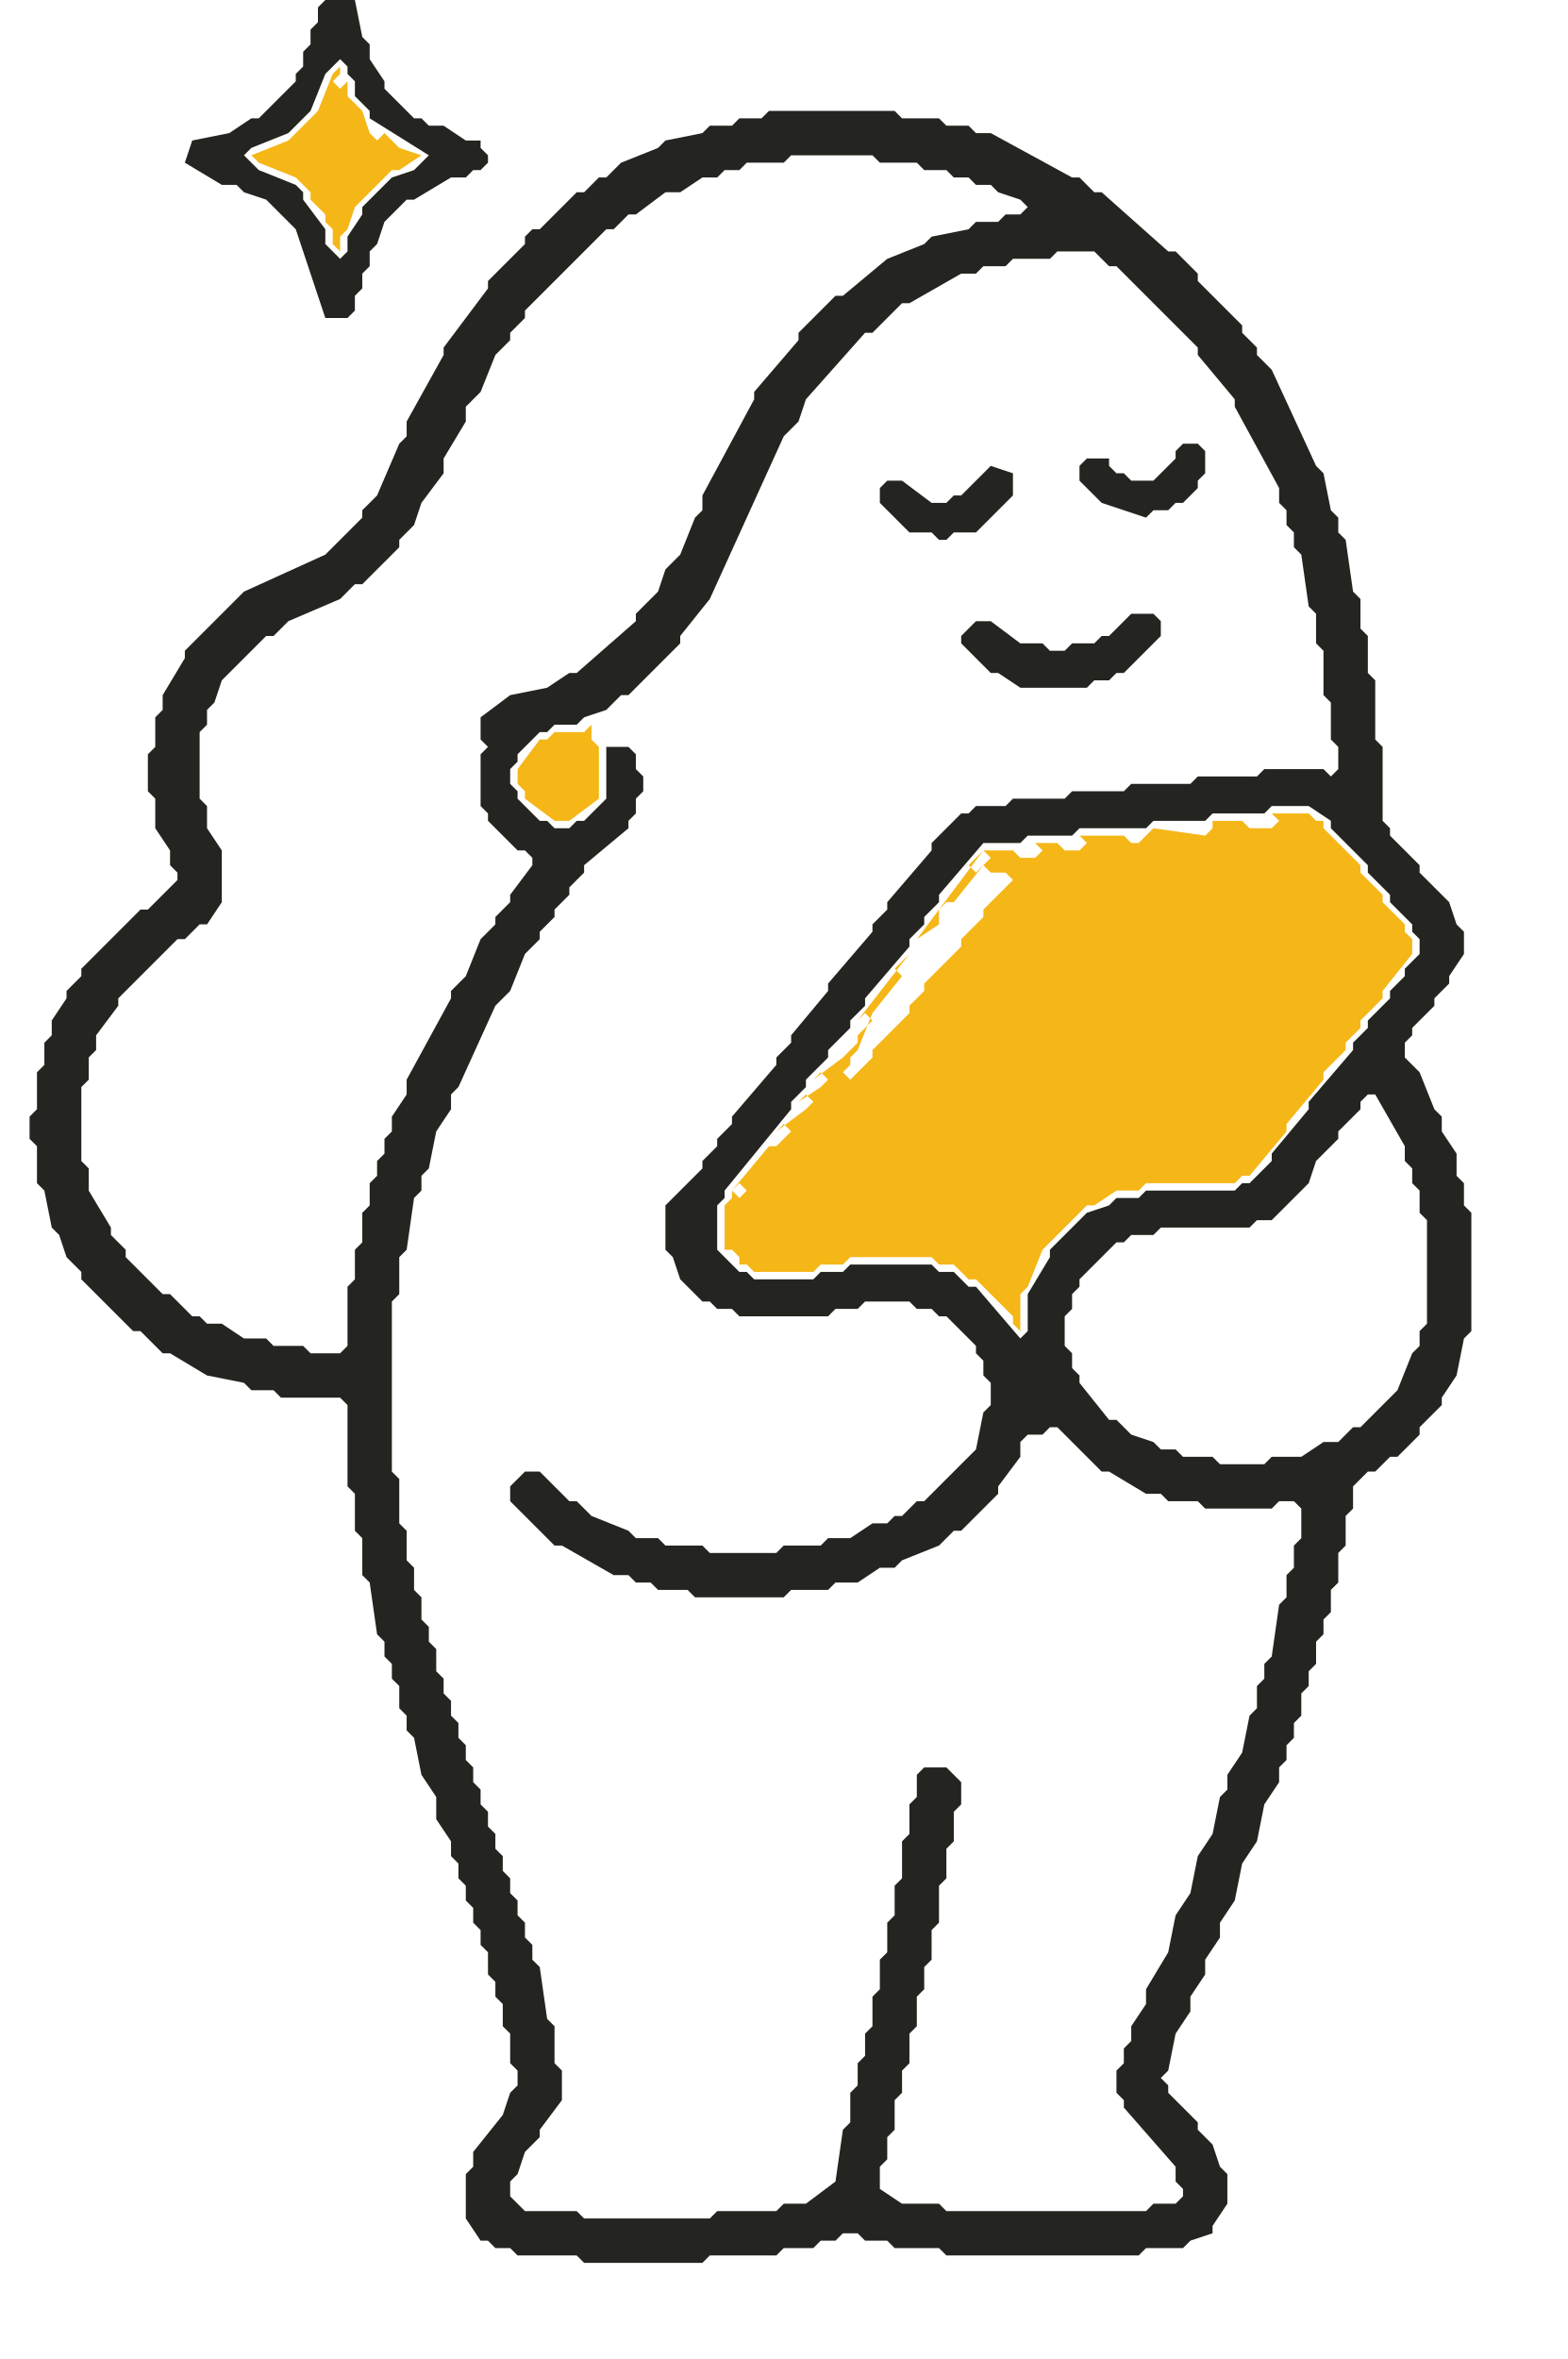
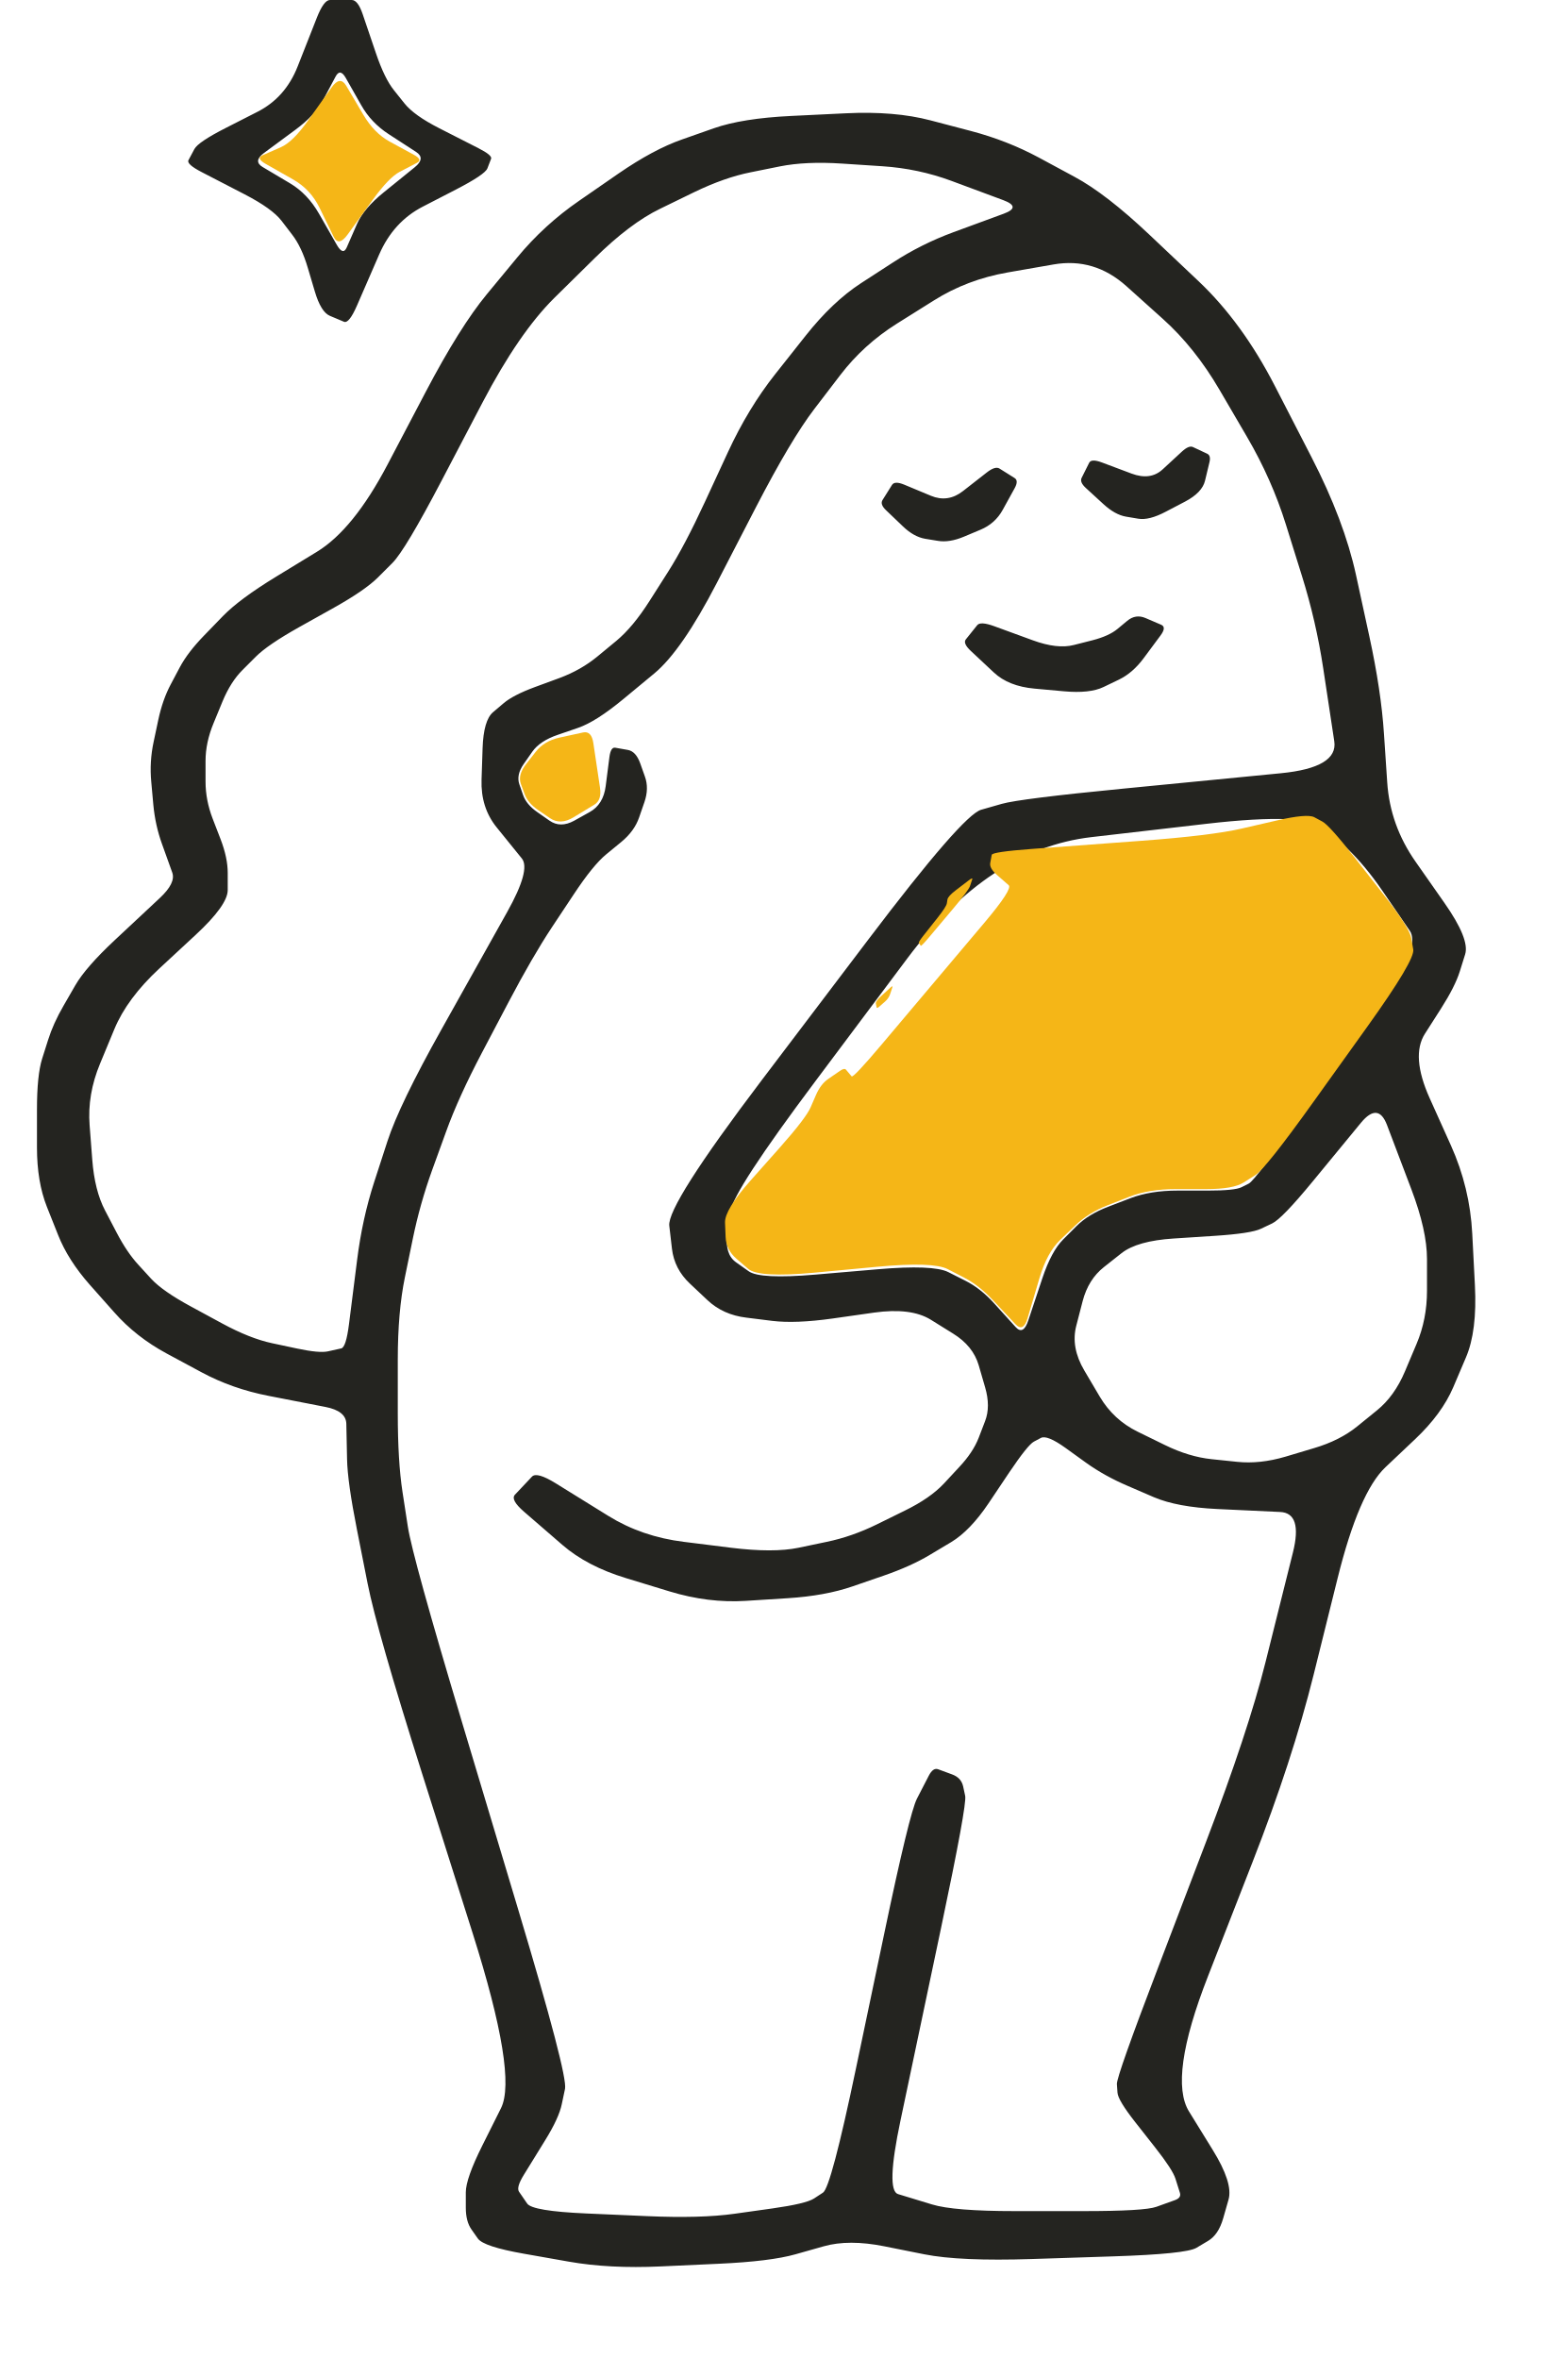
- <svg xmlns="http://www.w3.org/2000/svg" viewBox="0 0 212 319" role="img">
-   <path fill="#242420" fill-rule="evenodd" d="M186,148 L190,155 L190,157 L191,158 L191,160 L192,161 L192,164 L193,165 L193,179 L192,180 L192,182 L191,183 L189,188 L184,193 L183,193 L181,195 L179,195 L176,197 L172,197 L171,198 L165,198 L164,197 L160,197 L159,196 L157,196 L156,195 L153,194 L151,192 L150,192 L146,187 L146,186 L145,185 L145,183 L144,182 L144,178 L145,177 L145,175 L146,174 L146,173 L151,168 L152,168 L153,167 L156,167 L157,166 L169,166 L170,165 L172,165 L177,160 L178,157 L181,154 L181,153 L184,150 L184,149 L185,148 Z M192,127 L192,129 L190,131 L190,132 L188,134 L188,135 L185,138 L185,139 L183,141 L183,142 L177,149 L177,150 L172,156 L172,157 L169,160 L168,160 L167,161 L155,161 L154,162 L151,162 L150,163 L147,164 L142,169 L142,170 L139,175 L139,180 L138,181 L132,174 L131,174 L129,172 L127,172 L126,171 L115,171 L114,172 L111,172 L110,173 L102,173 L101,172 L100,172 L97,169 L97,163 L98,162 L98,161 L107,150 L107,149 L109,147 L109,146 L112,143 L112,142 L115,139 L115,138 L117,136 L117,135 L123,128 L123,127 L125,125 L125,124 L127,122 L127,121 L133,114 L138,114 L139,113 L145,113 L146,112 L155,112 L156,111 L163,111 L164,110 L171,110 L172,109 L177,109 L180,111 L180,112 L185,117 L185,118 L188,121 L188,122 L191,125 L191,126 Z M157,84 L156,83 L153,83 L150,86 L149,86 L148,87 L145,87 L144,88 L142,88 L141,87 L138,87 L134,84 L132,84 L130,86 L130,87 L134,91 L135,91 L138,93 L147,93 L148,92 L150,92 L151,91 L152,91 L157,86 Z M137,64 L134,63 L130,67 L129,67 L128,68 L126,68 L122,65 L120,65 L119,66 L119,68 L123,72 L126,72 L127,73 L128,73 L129,72 L132,72 L137,67 Z M163,61 L162,60 L160,60 L159,61 L159,62 L156,65 L153,65 L152,64 L151,64 L150,63 L150,62 L147,62 L146,63 L146,65 L149,68 L155,70 L156,69 L158,69 L159,68 L160,68 L162,66 L162,65 L163,64 Z M148,34 L150,36 L151,36 L162,47 L162,48 L167,54 L167,55 L173,66 L173,68 L174,69 L174,71 L175,72 L175,74 L176,75 L177,82 L178,83 L178,87 L179,88 L179,94 L180,95 L180,100 L181,101 L181,104 L180,105 L179,104 L171,104 L170,105 L162,105 L161,106 L153,106 L152,107 L145,107 L144,108 L137,108 L136,109 L132,109 L131,110 L130,110 L126,114 L126,115 L120,122 L120,123 L118,125 L118,126 L112,133 L112,134 L107,140 L107,141 L105,143 L105,144 L99,151 L99,152 L97,154 L97,155 L95,157 L95,158 L90,163 L90,169 L91,170 L92,173 L95,176 L96,176 L97,177 L99,177 L100,178 L112,178 L113,177 L116,177 L117,176 L123,176 L124,177 L126,177 L127,178 L128,178 L132,182 L132,183 L133,184 L133,186 L134,187 L134,190 L133,191 L132,196 L125,203 L124,203 L122,205 L121,205 L120,206 L118,206 L115,208 L112,208 L111,209 L106,209 L105,210 L96,210 L95,209 L90,209 L89,208 L86,208 L85,207 L80,205 L78,203 L77,203 L73,199 L71,199 L69,201 L69,203 L75,209 L76,209 L83,213 L85,213 L86,214 L88,214 L89,215 L93,215 L94,216 L106,216 L107,215 L112,215 L113,214 L116,214 L119,212 L121,212 L122,211 L127,209 L129,207 L130,207 L135,202 L135,201 L138,197 L138,195 L139,194 L141,194 L142,193 L143,193 L149,199 L150,199 L155,202 L157,202 L158,203 L162,203 L163,204 L172,204 L173,203 L175,203 L176,204 L176,208 L175,209 L175,212 L174,213 L174,216 L173,217 L172,224 L171,225 L171,227 L170,228 L170,231 L169,232 L168,237 L166,240 L166,242 L165,243 L164,248 L162,251 L161,256 L159,259 L158,264 L155,269 L155,271 L153,274 L153,276 L152,277 L152,279 L151,280 L151,283 L152,284 L152,285 L159,293 L159,295 L160,296 L160,297 L159,298 L156,298 L155,299 L128,299 L127,298 L122,298 L119,296 L119,293 L120,292 L120,289 L121,288 L121,284 L122,283 L122,280 L123,279 L123,275 L124,274 L124,270 L125,269 L125,266 L126,265 L126,261 L127,260 L127,255 L128,254 L128,250 L129,249 L129,245 L130,244 L130,241 L128,239 L125,239 L124,240 L124,243 L123,244 L123,248 L122,249 L122,254 L121,255 L121,259 L120,260 L120,264 L119,265 L119,269 L118,270 L118,274 L117,275 L117,278 L116,279 L116,282 L115,283 L115,287 L114,288 L113,295 L109,298 L106,298 L105,299 L97,299 L96,300 L79,300 L78,299 L71,299 L69,297 L69,295 L70,294 L71,291 L73,289 L73,288 L76,284 L76,280 L75,279 L75,274 L74,273 L73,266 L72,265 L72,263 L71,262 L71,260 L70,259 L70,257 L69,256 L69,254 L68,253 L68,251 L67,250 L67,248 L66,247 L66,245 L65,244 L65,242 L64,241 L64,239 L63,238 L63,236 L62,235 L62,233 L61,232 L61,230 L60,229 L60,227 L59,226 L59,223 L58,222 L58,220 L57,219 L57,216 L56,215 L56,212 L55,211 L55,207 L54,206 L54,200 L53,199 L53,176 L54,175 L54,170 L55,169 L56,162 L57,161 L57,159 L58,158 L59,153 L61,150 L61,148 L62,147 L67,136 L69,134 L71,129 L73,127 L73,126 L75,124 L75,123 L77,121 L77,120 L79,118 L79,117 L85,112 L85,111 L86,110 L86,108 L87,107 L87,105 L86,104 L86,102 L85,101 L82,101 L82,108 L79,111 L78,111 L77,112 L75,112 L74,111 L73,111 L70,108 L70,107 L69,106 L69,104 L70,103 L70,102 L73,99 L74,99 L75,98 L78,98 L79,97 L82,96 L84,94 L85,94 L92,87 L92,86 L96,81 L106,59 L108,57 L109,54 L117,45 L118,45 L122,41 L123,41 L130,37 L132,37 L133,36 L136,36 L137,35 L142,35 L143,34 Z M138,27 L139,28 L138,29 L136,29 L135,30 L132,30 L131,31 L126,32 L125,33 L120,35 L114,40 L113,40 L108,45 L108,46 L102,53 L102,54 L95,67 L95,69 L94,70 L92,75 L90,77 L89,80 L86,83 L86,84 L78,91 L77,91 L74,93 L69,94 L65,97 L65,100 L66,101 L65,102 L65,109 L66,110 L66,111 L70,115 L71,115 L72,116 L72,117 L69,121 L69,122 L67,124 L67,125 L65,127 L63,132 L61,134 L61,135 L55,146 L55,148 L53,151 L53,153 L52,154 L52,156 L51,157 L51,159 L50,160 L50,163 L49,164 L49,168 L48,169 L48,173 L47,174 L47,182 L46,183 L42,183 L41,182 L37,182 L36,181 L33,181 L30,179 L28,179 L27,178 L26,178 L23,175 L22,175 L17,170 L17,169 L15,167 L15,166 L12,161 L12,158 L11,157 L11,147 L12,146 L12,143 L13,142 L13,140 L16,136 L16,135 L24,127 L25,127 L27,125 L28,125 L30,122 L30,115 L28,112 L28,109 L27,108 L27,99 L28,98 L28,96 L29,95 L30,92 L36,86 L37,86 L39,84 L46,81 L48,79 L49,79 L54,74 L54,73 L56,71 L57,68 L60,64 L60,62 L63,57 L63,55 L65,53 L67,48 L69,46 L69,45 L71,43 L71,42 L82,31 L83,31 L85,29 L86,29 L90,26 L92,26 L95,24 L97,24 L98,23 L100,23 L101,22 L106,22 L107,21 L118,21 L119,22 L124,22 L125,23 L128,23 L129,24 L131,24 L132,25 L134,25 L135,26 Z M104,15 L103,16 L100,16 L99,17 L96,17 L95,18 L90,19 L89,20 L84,22 L82,24 L81,24 L79,26 L78,26 L73,31 L72,31 L71,32 L71,33 L66,38 L66,39 L60,47 L60,48 L55,57 L55,59 L54,60 L51,67 L49,69 L49,70 L44,75 L33,80 L25,88 L25,89 L22,94 L22,96 L21,97 L21,101 L20,102 L20,107 L21,108 L21,112 L23,115 L23,117 L24,118 L24,119 L20,123 L19,123 L11,131 L11,132 L9,134 L9,135 L7,138 L7,140 L6,141 L6,144 L5,145 L5,150 L4,151 L4,154 L5,155 L5,160 L6,161 L7,166 L8,167 L9,170 L11,172 L11,173 L18,180 L19,180 L22,183 L23,183 L28,186 L33,187 L34,188 L37,188 L38,189 L46,189 L47,190 L47,201 L48,202 L48,207 L49,208 L49,213 L50,214 L51,221 L52,222 L52,224 L53,225 L53,227 L54,228 L54,231 L55,232 L55,234 L56,235 L57,240 L59,243 L59,246 L61,249 L61,251 L62,252 L62,254 L63,255 L63,257 L64,258 L64,260 L65,261 L65,263 L66,264 L66,267 L67,268 L67,270 L68,271 L68,274 L69,275 L69,279 L70,280 L70,282 L69,283 L68,286 L64,291 L64,293 L63,294 L63,300 L65,303 L66,303 L67,304 L69,304 L70,305 L78,305 L79,306 L95,306 L96,305 L105,305 L106,304 L110,304 L111,303 L113,303 L114,302 L116,302 L117,303 L120,303 L121,304 L127,304 L128,305 L154,305 L155,304 L160,304 L161,303 L164,302 L164,301 L166,298 L166,294 L165,293 L164,290 L162,288 L162,287 L158,283 L158,282 L157,281 L158,280 L159,275 L161,272 L161,270 L163,267 L163,265 L165,262 L165,260 L167,257 L168,252 L170,249 L171,244 L173,241 L173,239 L174,238 L174,236 L175,235 L175,233 L176,232 L176,229 L177,228 L177,226 L178,225 L178,222 L179,221 L179,219 L180,218 L180,215 L181,214 L181,210 L182,209 L182,205 L183,204 L183,201 L185,199 L186,199 L188,197 L189,197 L192,194 L192,193 L195,190 L195,189 L197,186 L198,181 L199,180 L199,164 L198,163 L198,160 L197,159 L197,156 L195,153 L195,151 L194,150 L192,145 L190,143 L190,141 L191,140 L191,139 L194,136 L194,135 L196,133 L196,132 L198,129 L198,126 L197,125 L196,122 L192,118 L192,117 L188,113 L188,112 L187,111 L187,101 L186,100 L186,92 L185,91 L185,86 L184,85 L184,81 L183,80 L182,73 L181,72 L181,70 L180,69 L179,64 L178,63 L172,50 L170,48 L170,47 L168,45 L168,44 L162,38 L162,37 L159,34 L158,34 L149,26 L148,26 L146,24 L145,24 L134,18 L132,18 L131,17 L128,17 L127,16 L122,16 L121,15 Z M46,8 L47,9 L47,10 L48,11 L48,13 L50,15 L50,16 L58,21 L56,23 L53,24 L49,28 L49,29 L47,32 L47,34 L46,35 L44,33 L44,31 L41,27 L41,26 L40,25 L35,23 L33,21 L34,20 L39,18 L42,15 L44,10 Z M44,0 L43,1 L43,3 L42,4 L42,6 L41,7 L41,9 L40,10 L40,11 L35,16 L34,16 L31,18 L26,19 L25,22 L30,25 L32,25 L33,26 L36,27 L40,31 L44,43 L47,43 L48,42 L48,40 L49,39 L49,37 L50,36 L50,34 L51,33 L52,30 L55,27 L56,27 L61,24 L63,24 L64,23 L65,23 L66,22 L66,21 L65,20 L65,19 L63,19 L60,17 L58,17 L57,16 L56,16 L52,12 L52,11 L50,8 L50,6 L49,5 L48,0 Z" />
-   <path fill="#F5B617" fill-rule="evenodd" d="M99,161 L100,160 L101,161 L100,162 Z M105,153 L106,152 L107,153 L106,154 Z M108,149 L109,148 L110,149 L109,150 Z M110,146 L111,145 L112,146 L111,147 Z M114,145 L115,144 L116,145 L115,146 Z M116,138 L117,137 L118,138 L117,139 Z M131,117 L132,116 L133,117 L132,118 Z M132,116 L133,115 L134,116 L133,117 Z M191,127 L190,126 L190,125 L187,122 L187,121 L184,118 L184,117 L179,112 L179,111 L178,111 L177,110 L172,110 L173,111 L172,112 L169,112 L168,111 L164,111 L164,112 L163,113 L156,112 L154,114 L153,114 L152,113 L146,113 L147,114 L146,115 L144,115 L143,114 L139,114 L140,114 L141,115 L140,116 L138,116 L137,115 L133,115 L124,127 L125,128 L124,127 L127,125 L127,123 L128,122 L129,122 L133,117 L134,118 L136,118 L137,119 L133,123 L133,124 L130,127 L130,128 L125,133 L125,134 L123,136 L123,137 L118,142 L118,143 L116,145 L115,144 L115,143 L116,142 L118,137 L122,132 L121,131 L123,129 L116,138 L117,139 L116,140 L116,141 L114,143 L113,142 L114,143 L110,146 L111,147 L108,149 L109,150 L105,153 L106,154 L105,155 L104,155 L99,161 L99,162 L98,163 L98,169 L99,169 L100,170 L100,171 L101,171 L102,172 L110,172 L111,171 L114,171 L115,170 L126,170 L127,171 L129,171 L131,173 L132,173 L137,178 L137,179 L138,180 L138,175 L139,174 L141,169 L147,163 L148,163 L151,161 L154,161 L155,160 L167,160 L168,159 L169,159 L174,153 L174,152 L179,146 L179,145 L182,142 L182,141 L184,139 L184,138 L187,135 L187,134 L191,129 Z M80,98 L79,99 L75,99 L74,100 L73,100 L70,104 L70,106 L71,107 L71,108 L75,111 L77,111 L81,108 L81,101 L80,100 Z M45,11 L46,10 L47,11 L46,12 Z M46,9 L45,10 L43,15 L39,19 L34,21 L35,22 L40,24 L42,26 L42,27 L44,29 L44,30 L45,31 L45,33 L46,34 L46,32 L47,31 L48,28 L53,23 L54,23 L57,21 L54,20 L52,18 L51,19 L50,18 L49,15 L47,13 L47,11 L46,10 Z" />
+ <svg xmlns="http://www.w3.org/2000/svg" viewBox="0 0 212 319" width="212" height="319" role="img">
+   <path d="M177.56,159.74 L184.06,151.84 Q186.40,149.00 187.59,152.13 L190.89,160.83 Q193.00,166.40 193.00,170.24 L193.00,174.56 Q193.00,178.40 191.59,181.73 L190.01,185.47 Q188.60,188.80 186.23,190.72 L183.57,192.88 Q181.20,194.80 177.74,195.82 L173.86,196.98 Q170.40,198.00 167.33,197.68 L163.87,197.32 Q160.80,197.00 157.54,195.40 L153.86,193.60 Q150.60,192.00 148.74,188.86 L146.66,185.34 Q144.80,182.20 145.57,179.26 L146.43,175.94 Q147.20,173.00 149.31,171.34 L151.69,169.46 Q153.80,167.80 158.73,167.48 L164.27,167.12 Q169.20,166.80 170.54,166.16 L172.06,165.44 Q173.40,164.80 177.56,159.74 Z M186.97,120.46 L190.67,125.86 Q192.00,127.80 188.00,133.52 L176.90,149.42 Q169.80,159.60 168.90,160.05 L167.90,160.55 Q167.00,161.00 163.35,161.00 L159.25,161.00 Q155.60,161.00 152.91,162.02 L149.89,163.18 Q147.20,164.20 145.60,165.80 L143.80,167.60 Q142.20,169.20 140.98,172.85 L139.08,178.55 Q138.40,180.60 137.36,179.45 L134.46,176.25 Q132.60,174.20 130.55,173.18 L128.25,172.02 Q126.20,171.00 118.71,171.64 L110.29,172.36 Q102.80,173.00 101.26,171.91 L99.54,170.69 Q98.00,169.60 98.38,166.85 L98.82,163.75 Q99.20,161.00 110.27,146.22 L122.73,129.58 Q133.80,114.80 147.62,113.20 L163.18,111.40 Q177.00,109.80 179.43,112.10 L182.17,114.70 Q184.60,117.00 186.97,120.46 Z M154.67,89.02 L156.97,85.92 Q157.80,84.80 157.04,84.48 L154.94,83.58 Q153.60,83.00 152.45,83.96 L151.15,85.04 Q150.00,86.00 147.76,86.58 L145.24,87.22 Q143.00,87.80 139.67,86.58 L134.47,84.68 Q132.60,84.00 132.17,84.54 L130.63,86.46 Q130.20,87.00 131.32,88.04 L134.42,90.94 Q136.40,92.80 139.92,93.12 L143.88,93.48 Q147.40,93.80 149.26,92.90 L151.34,91.90 Q153.20,91.00 154.67,89.02 Z M135.62,68.94 L137.22,66.04 Q137.80,65.00 137.22,64.64 L135.18,63.36 Q134.60,63.00 133.45,63.90 L130.25,66.40 Q128.20,68.00 125.90,67.04 L122.30,65.54 Q121.00,65.00 120.64,65.58 L119.36,67.62 Q119.00,68.20 119.83,68.99 L122.13,71.19 Q123.60,72.60 125.14,72.86 L126.86,73.14 Q128.40,73.40 130.38,72.57 L132.62,71.63 Q134.60,70.80 135.62,68.94 Z M162.98,65.00 L163.58,62.50 Q163.80,61.60 163.26,61.35 L161.34,60.45 Q160.80,60.20 159.86,61.06 L157.26,63.46 Q155.60,65.00 153.04,64.04 L149.04,62.54 Q147.60,62.00 147.31,62.58 L146.29,64.62 Q146.00,65.20 146.86,65.99 L149.26,68.19 Q150.80,69.60 152.27,69.86 L153.93,70.14 Q155.40,70.40 157.70,69.18 L160.30,67.82 Q162.60,66.60 162.98,65.00 Z M136.30,36.84 L142.50,35.76 Q148.00,34.80 152.35,38.70 L157.25,43.10 Q161.60,47.00 164.93,52.70 L168.67,59.10 Q172.00,64.80 173.92,70.94 L176.08,77.86 Q178.00,84.00 178.96,90.34 L180.46,100.24 Q181.00,103.80 173.26,104.56 L151.76,106.66 Q138.00,108.00 135.50,108.70 L132.70,109.50 Q130.20,110.20 117.40,127.10 L103.00,146.10 Q90.20,163.00 90.52,165.75 L90.88,168.85 Q91.20,171.60 93.31,173.58 L95.69,175.82 Q97.80,177.80 100.94,178.18 L104.46,178.62 Q107.60,179.00 112.59,178.30 L118.21,177.50 Q123.20,176.80 125.89,178.46 L128.91,180.34 Q131.60,182.00 132.37,184.62 L133.23,187.58 Q134.00,190.20 133.23,192.18 L132.37,194.42 Q131.60,196.40 129.74,198.38 L127.66,200.62 Q125.80,202.60 122.41,204.26 L118.59,206.14 Q115.20,207.80 111.81,208.50 L107.99,209.30 Q104.60,210.00 98.90,209.30 L92.50,208.50 Q86.80,207.80 82.26,204.98 L75.16,200.58 Q72.60,199.00 71.95,199.68 L69.65,202.12 Q69.00,202.80 70.87,204.42 L76.07,208.92 Q79.40,211.80 84.65,213.40 L90.55,215.20 Q95.80,216.80 100.86,216.48 L106.54,216.12 Q111.60,215.80 115.31,214.52 L119.49,213.08 Q123.20,211.80 125.76,210.26 L128.64,208.54 Q131.20,207.00 133.70,203.29 L136.50,199.11 Q139.00,195.40 139.83,194.95 L140.77,194.45 Q141.60,194.00 144.10,195.79 L146.90,197.81 Q149.40,199.60 152.54,200.94 L156.06,202.46 Q159.20,203.80 164.64,204.06 L173.14,204.46 Q176.20,204.60 174.87,209.93 L171.17,224.73 Q168.80,234.20 163.10,249.11 L156.70,265.89 Q151.00,280.80 151.06,281.82 L151.14,282.98 Q151.20,284.00 153.57,287.01 L156.23,290.39 Q158.60,293.40 158.98,294.62 L159.58,296.52 Q159.80,297.20 158.90,297.52 L156.40,298.42 Q154.80,299.00 146.54,299.00 L137.26,299.00 Q129.00,299.00 126.06,298.10 L121.46,296.70 Q119.80,296.20 121.78,286.80 L127.28,260.70 Q130.80,244.00 130.54,242.85 L130.26,241.55 Q130.00,240.40 128.78,239.95 L126.88,239.25 Q126.20,239.00 125.62,240.12 L124.02,243.22 Q123.00,245.20 119.61,261.39 L115.79,279.61 Q112.40,295.80 111.31,296.50 L110.09,297.30 Q109.00,298.00 104.46,298.64 L99.34,299.36 Q94.80,300.00 87.50,299.68 L79.30,299.32 Q72.00,299.00 71.30,297.98 L70.20,296.38 Q69.80,295.80 70.84,294.11 L73.74,289.41 Q75.60,286.40 75.98,284.54 L76.42,282.46 Q76.80,280.60 70.08,258.20 L62.52,233.00 Q55.80,210.60 55.16,206.44 L54.44,201.76 Q53.80,197.60 53.80,191.14 L53.80,183.86 Q53.80,177.40 54.76,172.73 L55.84,167.47 Q56.80,162.80 58.46,158.19 L60.34,153.01 Q62.00,148.40 65.20,142.32 L68.80,135.48 Q72.00,129.40 74.62,125.43 L77.58,120.97 Q80.20,117.00 81.99,115.53 L84.01,113.87 Q85.80,112.40 86.44,110.54 L87.16,108.46 Q87.80,106.60 87.22,105.00 L86.58,103.20 Q86.00,101.60 84.91,101.41 L83.21,101.11 Q82.60,101.00 82.42,102.40 L81.92,106.30 Q81.60,108.80 79.74,109.82 L77.66,110.98 Q75.80,112.00 74.33,110.98 L72.67,109.82 Q71.20,108.80 70.75,107.52 L70.25,106.08 Q69.80,104.80 70.82,103.33 L71.98,101.67 Q73.00,100.20 75.43,99.37 L78.17,98.43 Q80.60,97.60 84.31,94.53 L88.49,91.07 Q92.20,88.00 96.94,78.85 L102.26,68.55 Q107.00,59.40 110.14,55.30 L113.66,50.70 Q116.80,46.60 121.28,43.78 L126.32,40.62 Q130.80,37.80 136.30,36.84 Z M128.68,24.46 L135.68,27.06 Q138.20,28.00 135.75,28.90 L128.95,31.40 Q124.60,33.00 120.76,35.50 L116.44,38.30 Q112.60,40.80 108.95,45.41 L104.85,50.59 Q101.20,55.20 98.45,61.15 L95.35,67.85 Q92.60,73.80 90.36,77.32 L87.84,81.28 Q85.60,84.80 83.36,86.66 L80.84,88.74 Q78.60,90.60 75.66,91.69 L72.34,92.91 Q69.40,94.00 68.12,95.09 L66.68,96.31 Q65.40,97.40 65.27,101.18 L65.13,105.42 Q65.00,109.20 67.18,111.89 L70.58,116.09 Q71.80,117.60 68.60,123.32 L59.70,139.22 Q54.00,149.40 52.40,154.33 L50.60,159.87 Q49.00,164.80 48.30,170.37 L47.20,179.07 Q46.80,182.20 46.15,182.34 L44.35,182.74 Q43.20,183.00 40.19,182.36 L36.81,181.64 Q33.80,181.00 30.02,178.95 L25.78,176.65 Q22.00,174.60 20.46,172.94 L18.74,171.06 Q17.20,169.40 15.79,166.71 L14.21,163.69 Q12.80,161.00 12.48,156.84 L12.12,152.16 Q11.80,148.00 13.53,143.84 L15.47,139.16 Q17.20,135.00 21.55,130.97 L26.45,126.43 Q30.80,122.40 30.80,120.35 L30.80,118.05 Q30.80,116.00 29.84,113.50 L28.76,110.70 Q27.80,108.20 27.80,105.70 L27.80,102.90 Q27.80,100.40 28.89,97.78 L30.11,94.82 Q31.20,92.20 32.80,90.60 L34.60,88.80 Q36.20,87.20 40.42,84.83 L45.18,82.17 Q49.40,79.80 51.13,78.07 L53.07,76.13 Q54.80,74.40 59.73,64.99 L65.27,54.41 Q70.20,45.00 75.00,40.26 L80.40,34.94 Q85.20,30.20 89.30,28.22 L93.90,25.98 Q98.00,24.00 101.52,23.30 L105.48,22.50 Q109.00,21.80 113.86,22.12 L119.34,22.48 Q124.20,22.80 128.68,24.46 Z M114.41,15.32 L106.99,15.68 Q100.40,16.00 96.56,17.34 L92.24,18.86 Q88.40,20.20 83.66,23.46 L78.34,27.14 Q73.60,30.40 69.95,34.82 L65.85,39.78 Q62.20,44.20 57.59,52.97 L52.41,62.83 Q47.80,71.60 42.87,74.61 L37.33,77.99 Q32.40,81.00 30.16,83.30 L27.64,85.90 Q25.40,88.20 24.31,90.25 L23.09,92.55 Q22.00,94.60 21.42,97.29 L20.78,100.31 Q20.20,103.00 20.46,105.75 L20.74,108.85 Q21.00,111.60 21.90,114.10 L23.30,118.00 Q23.80,119.40 21.60,121.45 L15.50,127.15 Q11.60,130.80 10.19,133.23 L8.61,135.97 Q7.20,138.40 6.50,140.64 L5.70,143.16 Q5.00,145.40 5.00,150.01 L5.00,155.19 Q5.00,159.80 6.34,163.19 L7.86,167.01 Q9.20,170.40 12.14,173.73 L15.46,177.47 Q18.40,180.80 22.56,183.04 L27.24,185.56 Q31.40,187.80 36.33,188.76 L44.03,190.26 Q46.80,190.80 46.84,192.53 L46.94,197.33 Q47.00,200.40 48.28,206.86 L49.72,214.14 Q51.00,220.60 57.08,239.80 L63.92,261.40 Q70.00,280.60 67.76,285.08 L65.24,290.12 Q63.00,294.60 63.00,296.46 L63.00,298.54 Q63.00,300.40 63.77,301.49 L64.63,302.71 Q65.40,303.80 70.84,304.76 L76.96,305.84 Q82.40,306.80 89.38,306.48 L97.22,306.12 Q104.20,305.80 107.59,304.84 L111.41,303.76 Q114.80,302.80 119.60,303.76 L125.00,304.84 Q129.80,305.80 139.59,305.48 L150.61,305.12 Q160.40,304.80 161.81,303.97 L163.39,303.03 Q164.80,302.20 165.44,299.96 L166.16,297.44 Q166.80,295.20 163.98,290.66 L160.82,285.54 Q158.00,281.00 163.38,267.24 L169.42,251.76 Q174.80,238.00 177.68,226.42 L180.92,213.38 Q183.80,201.80 187.38,198.41 L191.42,194.59 Q195.00,191.20 196.54,187.62 L198.26,183.58 Q199.80,180.00 199.48,173.79 L199.12,166.81 Q198.80,160.60 196.24,154.90 L193.36,148.50 Q190.80,142.80 192.72,139.79 L194.88,136.41 Q196.80,133.40 197.44,131.35 L198.16,129.05 Q198.80,127.00 195.34,122.07 L191.46,116.53 Q188.00,111.60 187.62,105.78 L187.18,99.22 Q186.80,93.40 185.20,86.04 L183.40,77.76 Q181.80,70.40 177.38,61.82 L172.42,52.18 Q168.00,43.60 162.11,38.03 L155.49,31.77 Q149.60,26.20 145.31,23.90 L140.49,21.30 Q136.20,19.00 131.34,17.72 L125.86,16.28 Q121.00,15.00 114.41,15.32 Z M43.69,13.55 L45.39,10.35 Q46.00,9.20 46.76,10.53 L48.86,14.23 Q50.20,16.60 52.57,18.14 L56.27,20.54 Q57.60,21.40 56.09,22.62 L51.89,26.02 Q49.20,28.20 48.30,30.25 L46.90,33.45 Q46.40,34.60 45.54,33.09 L43.14,28.89 Q41.60,26.20 39.23,24.79 L35.53,22.59 Q34.20,21.80 35.71,20.68 L39.91,17.58 Q42.60,15.60 43.69,13.55 Z M47.57,0.00 L44.63,0.00 Q43.80,0.00 42.86,2.38 L40.26,8.98 Q38.60,13.20 34.82,15.12 L30.58,17.28 Q26.80,19.20 26.29,20.16 L25.49,21.66 Q25.20,22.20 27.29,23.28 L33.09,26.28 Q36.80,28.20 38.08,29.86 L39.52,31.74 Q40.80,33.40 41.63,36.22 L42.57,39.38 Q43.40,42.20 44.62,42.71 L46.52,43.51 Q47.20,43.80 48.28,41.32 L51.28,34.42 Q53.20,30.00 57.17,27.95 L61.63,25.65 Q65.60,23.60 65.92,22.77 L66.42,21.47 Q66.60,21.00 64.69,20.03 L59.39,17.33 Q56.00,15.60 54.72,14.00 L53.28,12.20 Q52.00,10.60 50.85,7.21 L49.05,1.91 Q48.40,0.00 47.57,0.00 Z" fill="#242420" fill-rule="evenodd" />
+   <path d="M120.39,134.42 L120.69,133.52 Q120.80,133.20 120.37,133.60 L119.17,134.70 Q118.40,135.40 118.46,135.72 L118.56,136.22 Q118.60,136.40 118.89,136.15 L119.69,135.45 Q120.20,135.00 120.39,134.42 Z M131.19,119.82 L131.49,118.92 Q131.60,118.60 130.99,119.07 L129.29,120.37 Q128.20,121.20 128.14,121.65 L128.06,122.15 Q128.00,122.60 126.78,124.14 L124.88,126.54 Q124.20,127.40 124.27,127.51 L124.53,127.89 Q124.60,128.00 125.75,126.63 L128.95,122.83 Q131.00,120.40 131.19,119.82 Z M191.14,128.39 L190.86,126.81 Q190.60,125.40 187.14,120.98 L183.26,116.02 Q179.80,111.60 178.84,111.09 L177.76,110.51 Q176.80,110.00 172.64,110.96 L167.96,112.04 Q163.80,113.00 154.33,113.70 L139.53,114.80 Q134.20,115.20 134.13,115.60 L133.93,116.70 Q133.80,117.40 134.82,118.30 L136.42,119.70 Q137.00,120.20 133.11,124.81 L119.29,141.19 Q115.40,145.80 115.18,145.55 L114.42,144.65 Q114.20,144.40 113.62,144.80 L112.02,145.90 Q111.00,146.60 110.36,148.07 L109.64,149.73 Q109.00,151.20 105.48,155.17 L101.52,159.63 Q98.00,163.60 98.06,165.33 L98.14,167.27 Q98.20,169.00 99.61,170.22 L101.19,171.58 Q102.60,172.80 110.15,172.10 L118.65,171.30 Q126.20,170.60 128.18,171.62 L130.42,172.78 Q132.40,173.80 134.32,175.85 L137.32,179.05 Q138.40,180.20 138.98,178.26 L140.58,172.86 Q141.60,169.40 143.39,167.67 L145.41,165.73 Q147.20,164.00 149.82,162.98 L152.78,161.82 Q155.40,160.80 159.05,160.80 L163.15,160.80 Q166.80,160.80 168.21,159.90 L169.79,158.90 Q171.20,158.00 177.66,148.98 L184.94,138.82 Q191.40,129.80 191.14,128.39 Z M81.15,106.51 L80.25,100.49 Q80.00,98.80 78.85,99.05 L75.65,99.75 Q73.60,100.20 72.45,101.67 L71.15,103.33 Q70.00,104.80 70.45,106.02 L70.95,107.38 Q71.40,108.60 72.81,109.56 L74.39,110.64 Q75.80,111.60 77.59,110.51 L80.39,108.81 Q81.40,108.20 81.15,106.51 Z M49.13,15.50 L46.83,11.60 Q46.00,10.20 44.85,11.82 L41.65,16.32 Q39.60,19.20 38.00,19.90 L35.50,21.00 Q34.60,21.40 35.93,22.16 L39.63,24.26 Q42.00,25.60 43.22,28.10 L45.12,32.00 Q45.80,33.40 47.02,31.71 L50.42,27.01 Q52.60,24.00 54.07,23.23 L56.37,22.03 Q57.20,21.60 56.01,20.95 L52.71,19.15 Q50.60,18.00 49.13,15.50 Z" fill="#F5B617" fill-rule="evenodd" />
</svg>
